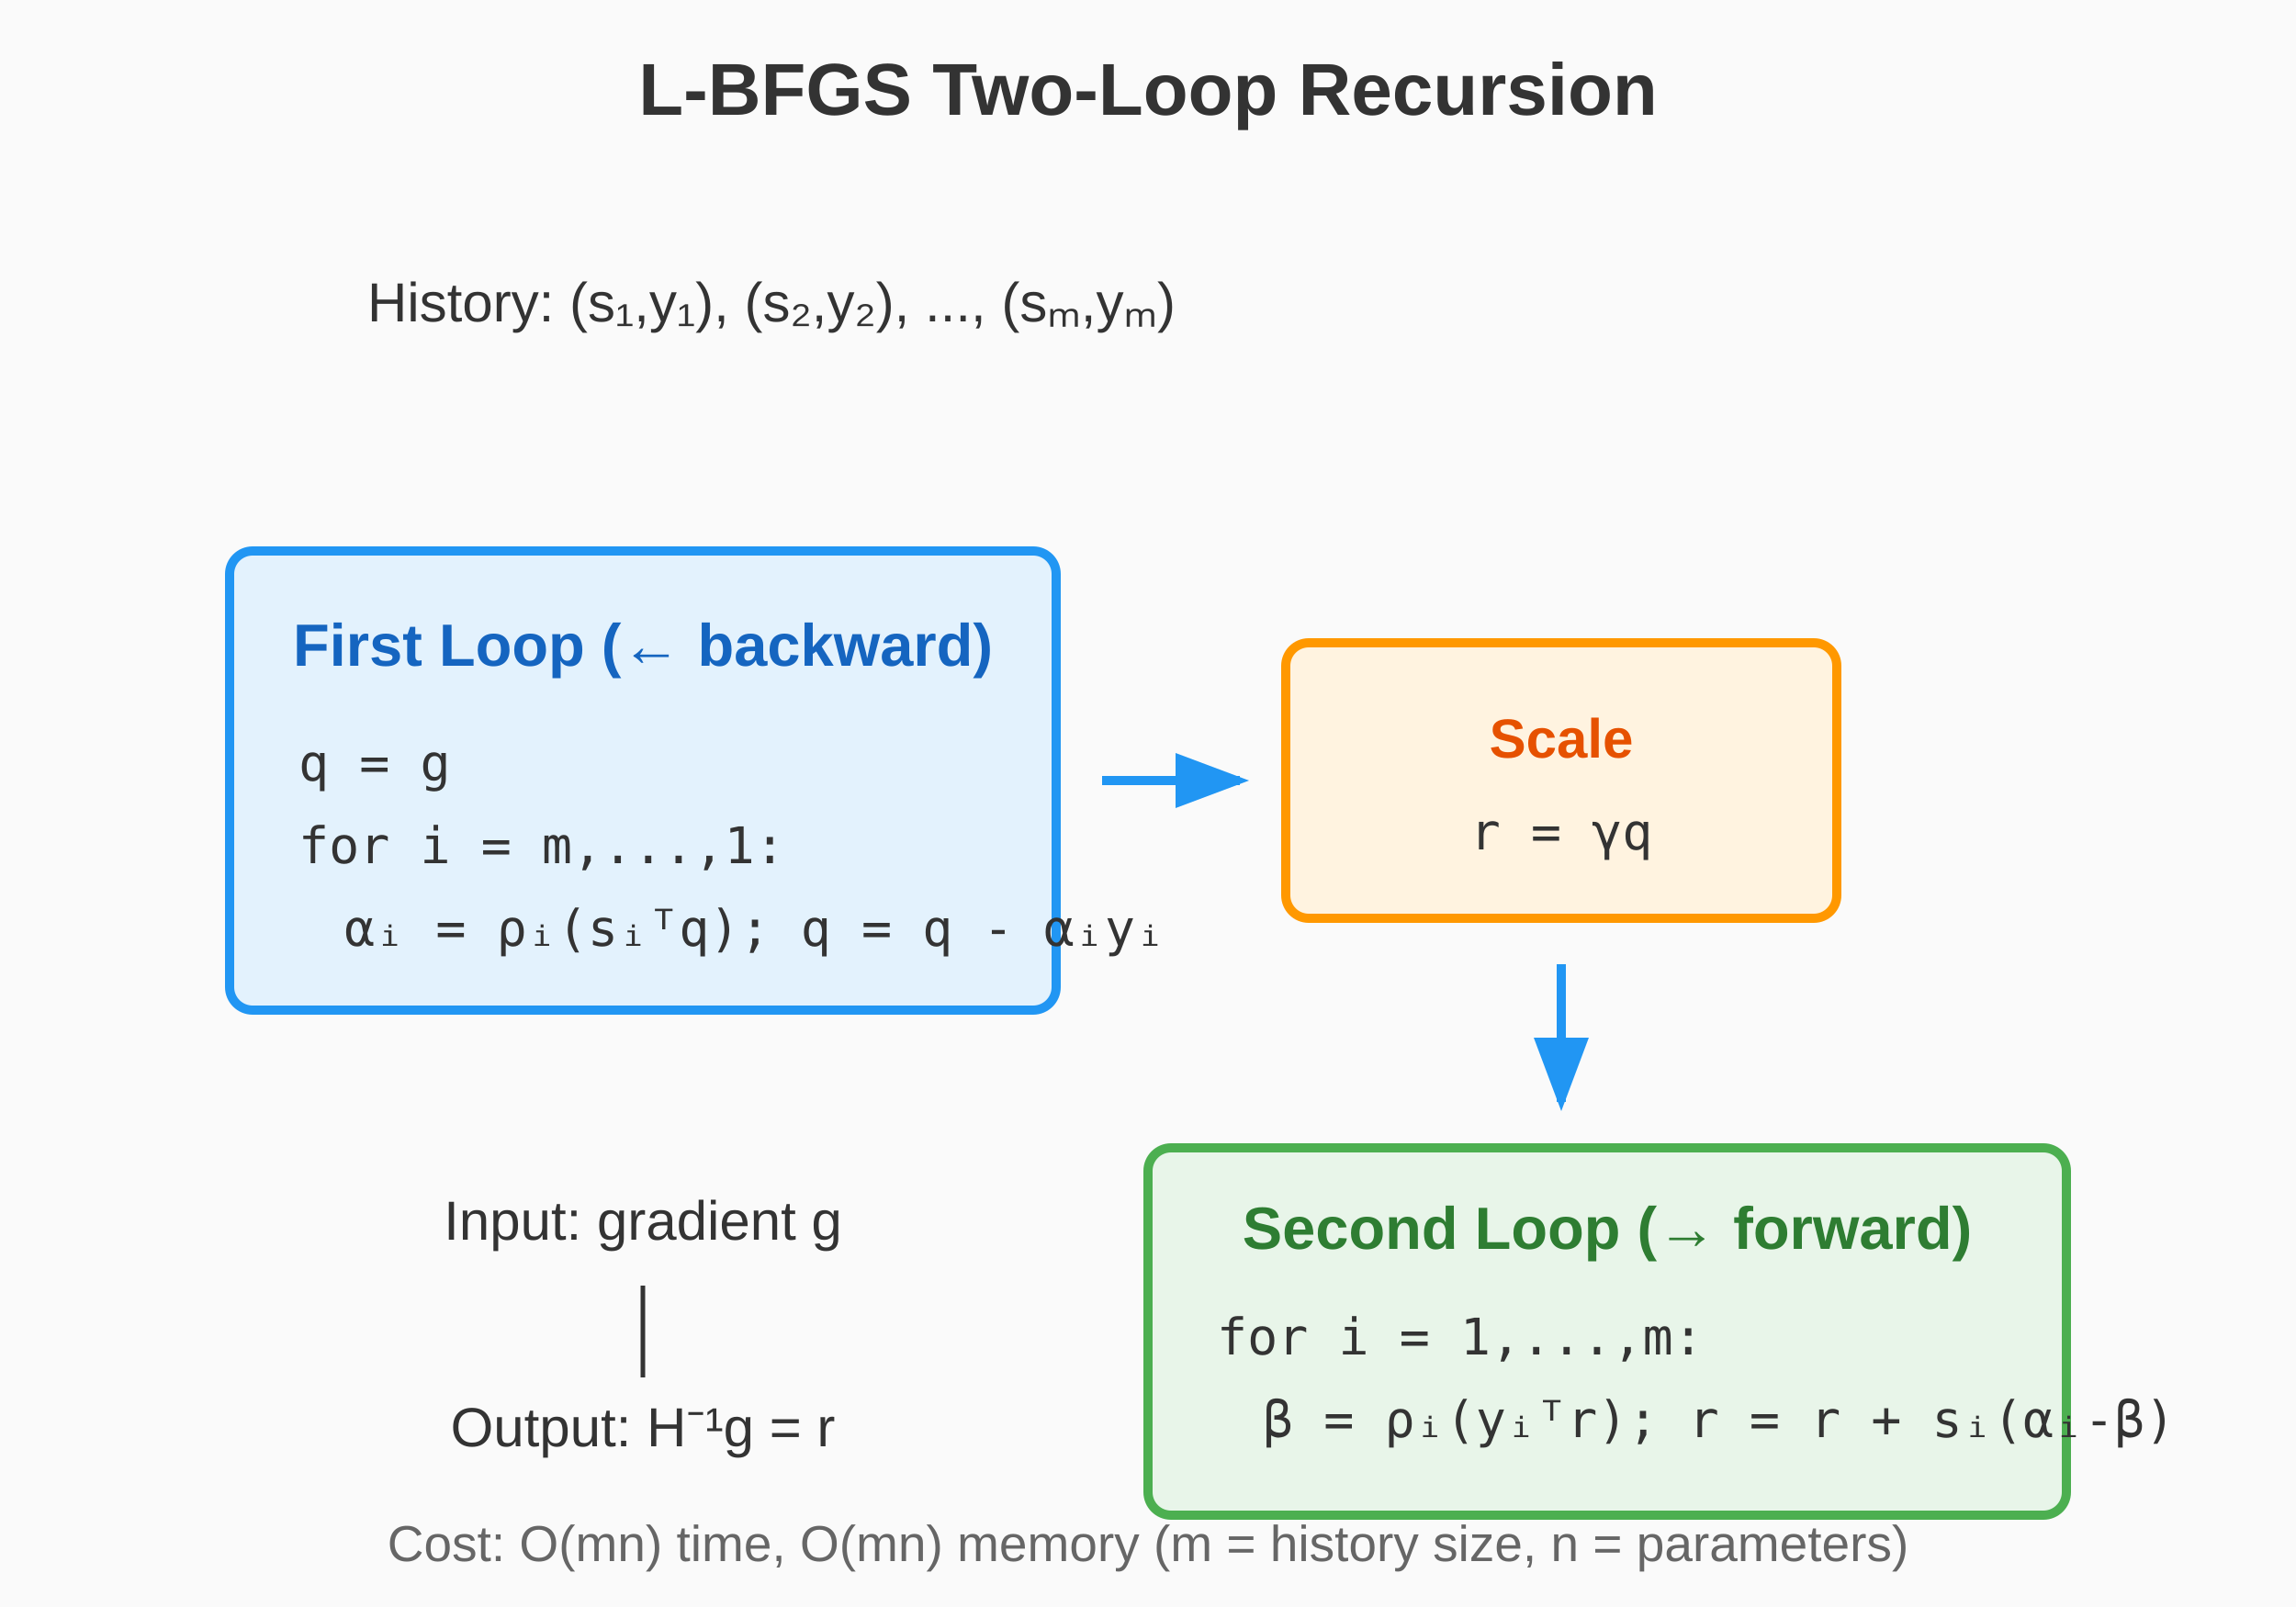
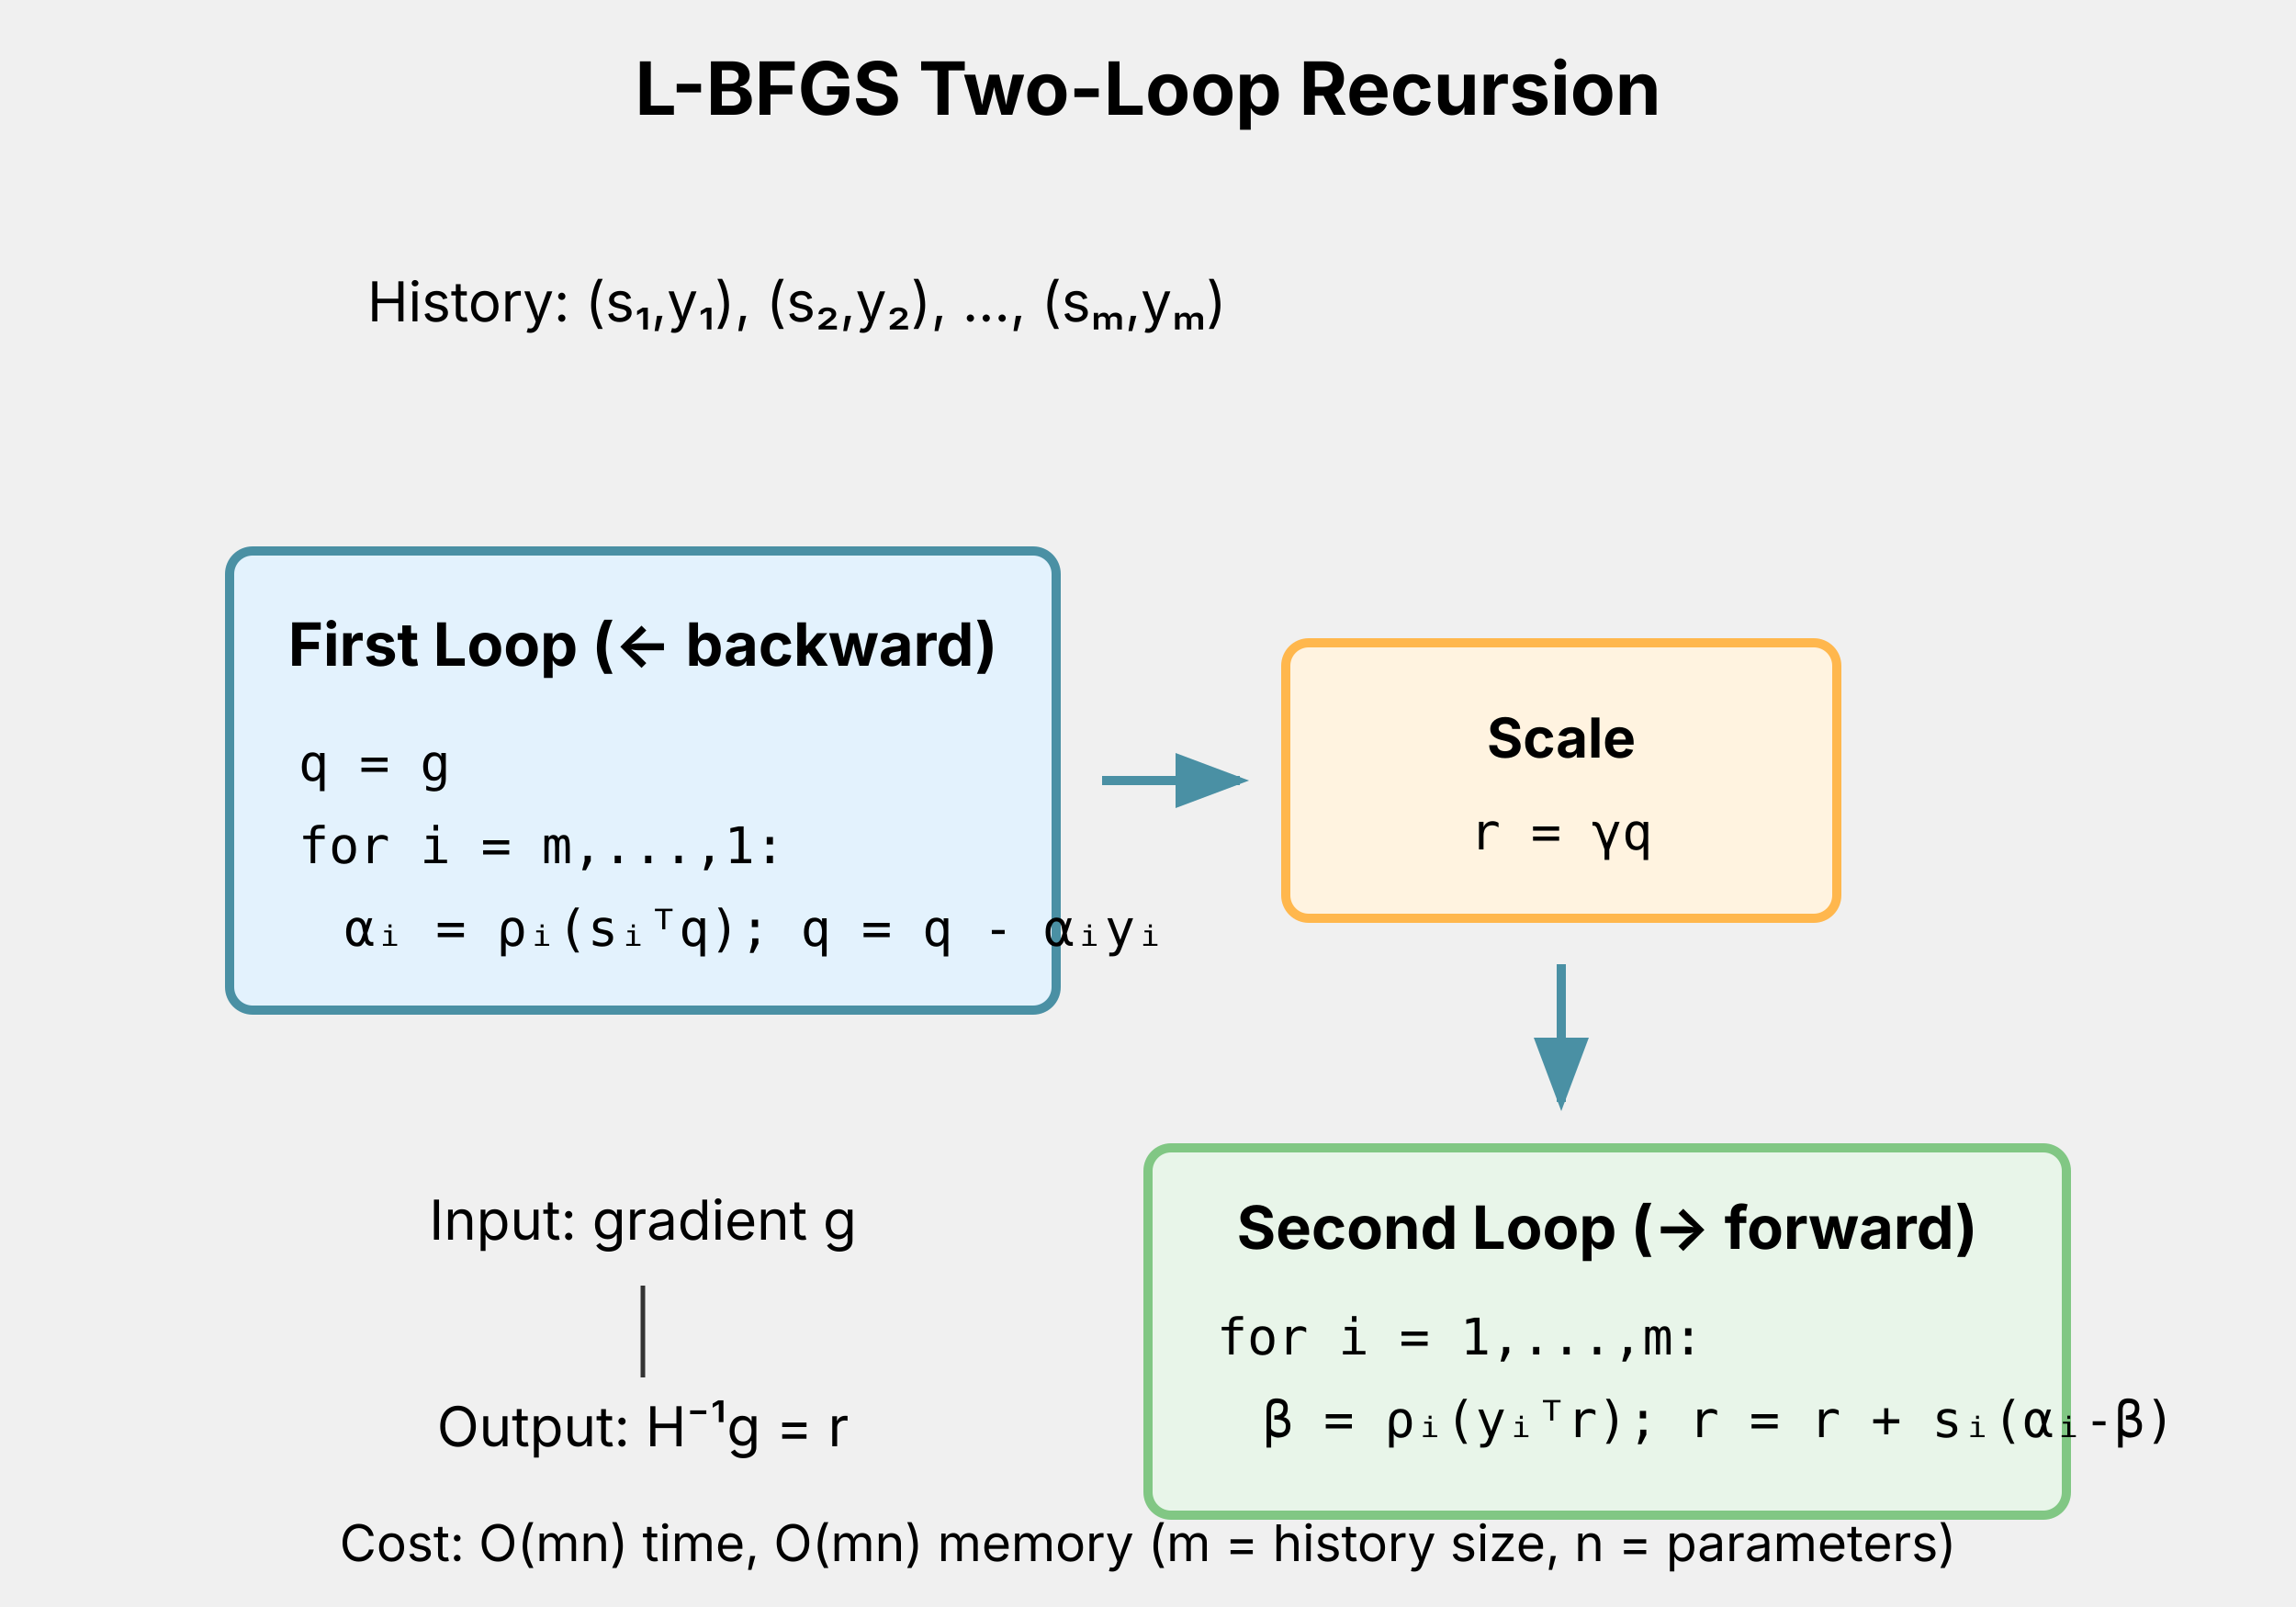
<svg xmlns="http://www.w3.org/2000/svg" viewBox="0 0 500 350">
+   <style>
+     /* Light mode (default) */
+     text { fill: #000000; }
+     .label-text { fill: #666666; }
+ 
+     /* Dark mode */
+     @media (prefers-color-scheme: dark) {
+       text { fill: #ffffff; }
+       .label-text { fill: #cccccc; }
+ 
+       text[fill="#000"], text[fill="#000000"], text[fill="#333"], text[fill="#666"] {
+         fill: #ffffff;
+       }
+       text[fill="#fff"], text[fill="#ffffff"], text[fill="white"] {
+         fill: #ffffff;
+       }
+       text[fill="#E57373"] { fill: #ef5350; }
+       text[fill="#81C784"] { fill: #66bb6a; }
+       text[fill="#FFB74D"] { fill: #ffa726; }
+       text[fill="#4A90A4"] { fill: #4fc3f7; }
+     }
+   </style>
  <defs>
    <marker id="ar" markerWidth="8" markerHeight="6" refX="7" refY="3" orient="auto">
-       <polygon points="0 0, 8 3, 0 6" fill="#2196F3" />
+       <polygon points="0 0, 8 3, 0 6" fill="#4A90A4" />
    </marker>
  </defs>
-   <rect width="500" height="350" fill="#fafafa" />
-   <text x="250" y="25" text-anchor="middle" font-family="Arial, sans-serif" font-size="16" font-weight="bold" fill="#333">L-BFGS Two-Loop Recursion</text>
+   <text x="250" y="25" text-anchor="middle" font-family="system-ui, -apple-system, sans-serif" font-size="16" font-weight="bold" fill="#333">L-BFGS Two-Loop Recursion</text>
  <g transform="translate(80, 70)">
-     <text x="0" y="0" font-family="Arial, sans-serif" font-size="12" fill="#333">History: (s₁,y₁), (s₂,y₂), ..., (sₘ,yₘ)</text>
+     <text x="0" y="0" font-family="system-ui, -apple-system, sans-serif" font-size="12" fill="#333">History: (s₁,y₁), (s₂,y₂), ..., (sₘ,yₘ)</text>
  </g>
  <g transform="translate(50, 120)">
-     <rect x="0" y="0" width="180" height="100" fill="#E3F2FD" stroke="#2196F3" stroke-width="2" rx="5" />
-     <text x="90" y="25" text-anchor="middle" font-family="Arial, sans-serif" font-size="13" font-weight="bold" fill="#1565C0">First Loop (← backward)</text>
+     <rect x="0" y="0" width="180" height="100" fill="#E3F2FD" stroke="#4A90A4" stroke-width="2" rx="5" />
+     <text x="90" y="25" text-anchor="middle" font-family="system-ui, -apple-system, sans-serif" font-size="13" font-weight="bold" fill="#1565C0">First Loop (← backward)</text>
    <text x="15" y="50" font-family="monospace" font-size="11" fill="#333">q = g</text>
    <text x="15" y="68" font-family="monospace" font-size="11" fill="#333">for i = m,...,1:</text>
    <text x="25" y="86" font-family="monospace" font-size="11" fill="#333">αᵢ = ρᵢ(sᵢᵀq); q = q - αᵢyᵢ</text>
  </g>
-   <line x1="240" y1="170" x2="270" y2="170" stroke="#2196F3" stroke-width="2" marker-end="url(#ar)" />
+   <line x1="240" y1="170" x2="270" y2="170" stroke="#4A90A4" stroke-width="2" marker-end="url(#ar)" />
  <g transform="translate(280, 140)">
-     <rect x="0" y="0" width="120" height="60" fill="#FFF3E0" stroke="#FF9800" stroke-width="2" rx="5" />
-     <text x="60" y="25" text-anchor="middle" font-family="Arial, sans-serif" font-size="12" font-weight="bold" fill="#E65100">Scale</text>
+     <rect x="0" y="0" width="120" height="60" fill="#FFF3E0" stroke="#FFB74D" stroke-width="2" rx="5" />
+     <text x="60" y="25" text-anchor="middle" font-family="system-ui, -apple-system, sans-serif" font-size="12" font-weight="bold" fill="#E65100">Scale</text>
    <text x="60" y="45" text-anchor="middle" font-family="monospace" font-size="11" fill="#333">r = γq</text>
  </g>
-   <line x1="340" y1="210" x2="340" y2="240" stroke="#2196F3" stroke-width="2" marker-end="url(#ar)" />
+   <line x1="340" y1="210" x2="340" y2="240" stroke="#4A90A4" stroke-width="2" marker-end="url(#ar)" />
  <g transform="translate(250, 250)">
-     <rect x="0" y="0" width="200" height="80" fill="#E8F5E9" stroke="#4CAF50" stroke-width="2" rx="5" />
-     <text x="100" y="22" text-anchor="middle" font-family="Arial, sans-serif" font-size="13" font-weight="bold" fill="#2E7D32">Second Loop (→ forward)</text>
+     <rect x="0" y="0" width="200" height="80" fill="#E8F5E9" stroke="#81C784" stroke-width="2" rx="5" />
+     <text x="100" y="22" text-anchor="middle" font-family="system-ui, -apple-system, sans-serif" font-size="13" font-weight="bold" fill="#2E7D32">Second Loop (→ forward)</text>
    <text x="15" y="45" font-family="monospace" font-size="11" fill="#333">for i = 1,...,m:</text>
    <text x="25" y="63" font-family="monospace" font-size="11" fill="#333">β = ρᵢ(yᵢᵀr); r = r + sᵢ(αᵢ-β)</text>
  </g>
  <g transform="translate(50, 270)">
-     <text x="90" y="0" text-anchor="middle" font-family="Arial, sans-serif" font-size="12" fill="#333">Input: gradient g</text>
+     <text x="90" y="0" text-anchor="middle" font-family="system-ui, -apple-system, sans-serif" font-size="12" fill="#333">Input: gradient g</text>
    <line x1="90" y1="10" x2="90" y2="30" stroke="#333" stroke-width="1" />
-     <text x="90" y="45" text-anchor="middle" font-family="Arial, sans-serif" font-size="12" fill="#333">Output: H⁻¹g = r</text>
+     <text x="90" y="45" text-anchor="middle" font-family="system-ui, -apple-system, sans-serif" font-size="12" fill="#333">Output: H⁻¹g = r</text>
  </g>
-   <text x="250" y="340" text-anchor="middle" font-family="Arial, sans-serif" font-size="11" fill="#666">Cost: O(mn) time, O(mn) memory (m = history size, n = parameters)</text>
+   <text x="250" y="340" text-anchor="middle" font-family="system-ui, -apple-system, sans-serif" font-size="11" fill="#666">Cost: O(mn) time, O(mn) memory (m = history size, n = parameters)</text>
</svg>
